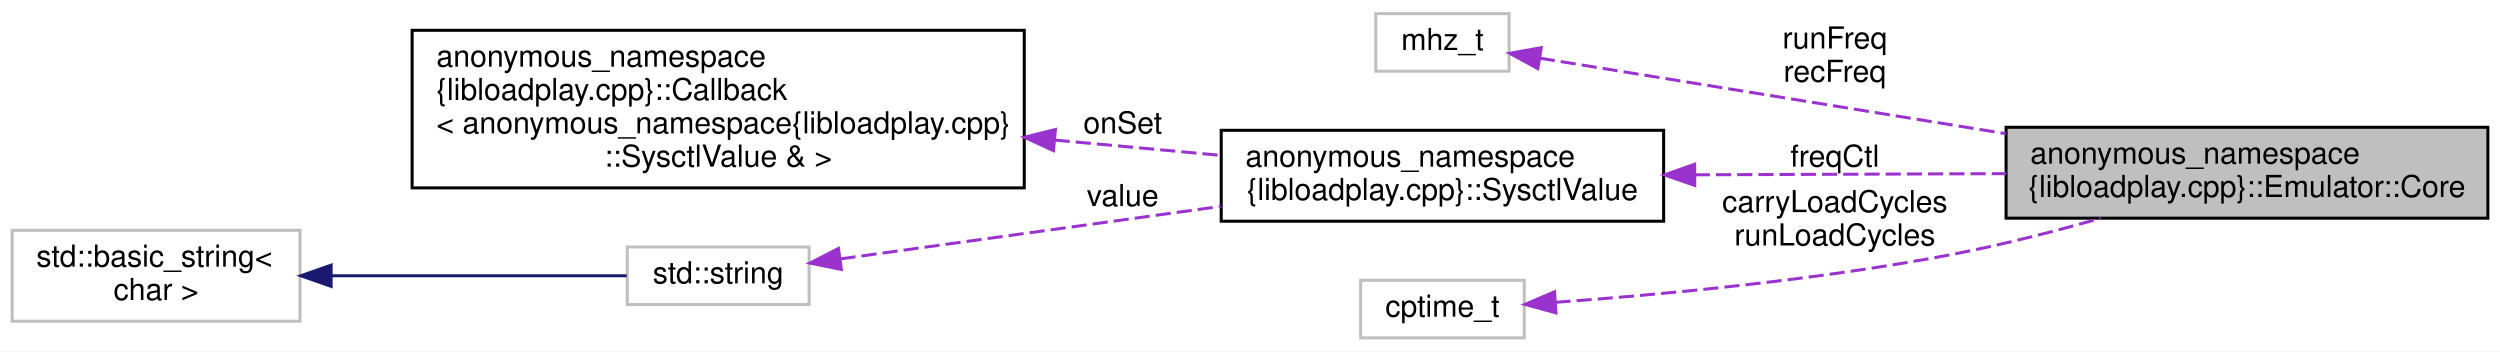
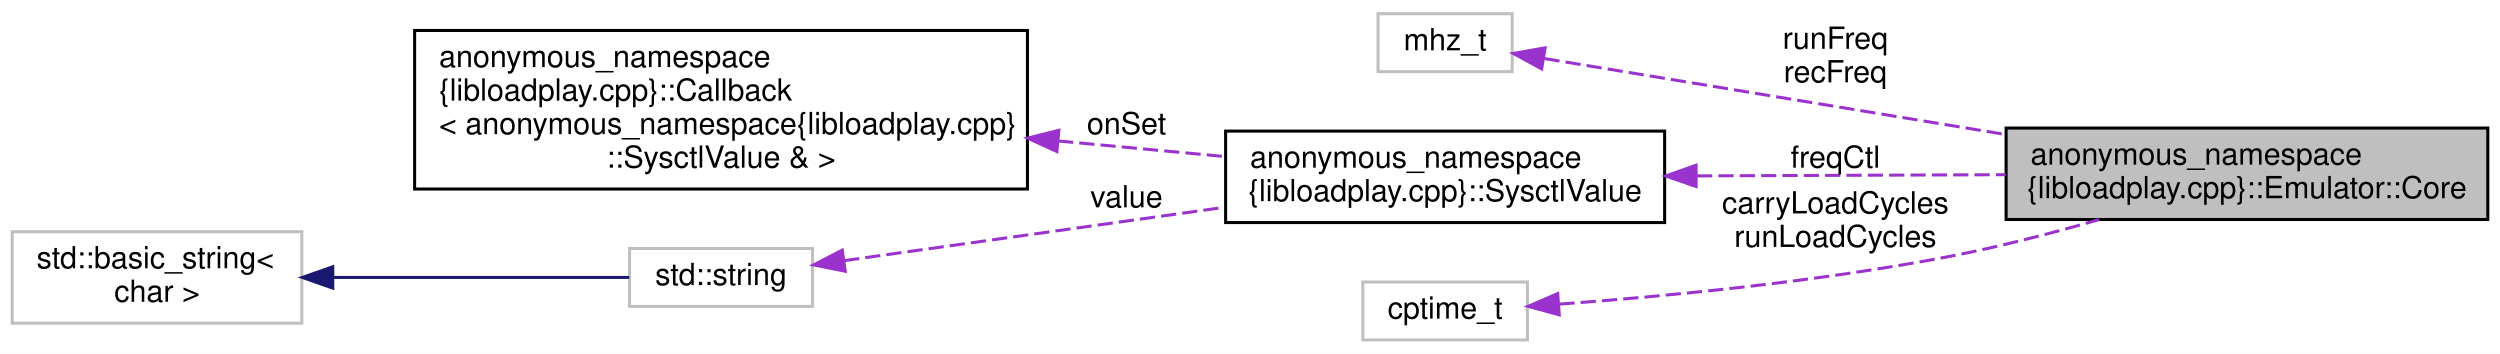
- <svg xmlns="http://www.w3.org/2000/svg" xmlns:xlink="http://www.w3.org/1999/xlink" width="825pt" height="116pt" viewBox="0.00 0.00 825.00 116.00">
+ <svg xmlns="http://www.w3.org/2000/svg" xmlns:xlink="http://www.w3.org/1999/xlink" width="820pt" height="116pt" viewBox="0.00 0.00 820.00 116.00">
  <g id="graph0" class="graph" transform="scale(1 1) rotate(0) translate(4 112)">
-     <polygon fill="#ffffff" stroke="transparent" points="-4,4 -4,-112 821,-112 821,4 -4,4" />
+     <polygon fill="white" stroke="transparent" points="-4,4 -4,-112 816,-112 816,4 -4,4" />
    <g id="node1" class="node">
      <g id="a_node1">
        <a xlink:title="Per core information.">
-           <polygon fill="#bfbfbf" stroke="#000000" points="658,-40 658,-70 817,-70 817,-40 658,-40" />
-           <text text-anchor="start" x="666" y="-58" font-family="Helvetica,sans-Serif" font-size="10.00" fill="#000000">anonymous_namespace</text>
-           <text text-anchor="middle" x="737.5" y="-47" font-family="Helvetica,sans-Serif" font-size="10.00" fill="#000000">{libloadplay.cpp}::Emulator::Core</text>
+           <polygon fill="#bfbfbf" stroke="black" points="654,-40 654,-70 812,-70 812,-40 654,-40" />
+           <text text-anchor="start" x="662" y="-58" font-family="Helvetica" font-size="10.00">anonymous_namespace</text>
+           <text text-anchor="middle" x="733" y="-47" font-family="Helvetica" font-size="10.00">{libloadplay.cpp}::Emulator::Core</text>
        </a>
      </g>
    </g>
    <g id="node2" class="node">
      <g id="a_node2">
        <a xlink:title=" ">
-           <polygon fill="#ffffff" stroke="#bfbfbf" points="450,-88.5 450,-107.5 494,-107.5 494,-88.5 450,-88.5" />
-           <text text-anchor="middle" x="472" y="-95.5" font-family="Helvetica,sans-Serif" font-size="10.00" fill="#000000">mhz_t</text>
+           <polygon fill="white" stroke="#bfbfbf" points="448,-88.5 448,-107.5 492,-107.5 492,-88.5 448,-88.5" />
+           <text text-anchor="middle" x="470" y="-95.5" font-family="Helvetica" font-size="10.00">mhz_t</text>
        </a>
      </g>
    </g>
    <g id="edge1" class="edge">
-       <path fill="none" stroke="#9a32cd" stroke-dasharray="5,2" d="M504.136,-92.795C542.042,-86.656 606.415,-76.23 657.962,-67.882" />
-       <polygon fill="#9a32cd" stroke="#9a32cd" points="503.491,-89.354 494.18,-94.408 504.611,-96.264 503.491,-89.354" />
-       <text text-anchor="middle" x="601.5" y="-96" font-family="Helvetica,sans-Serif" font-size="10.00" fill="#000000"> runFreq</text>
-       <text text-anchor="middle" x="601.5" y="-85" font-family="Helvetica,sans-Serif" font-size="10.00" fill="#000000">recFreq</text>
+       <path fill="none" stroke="#9a32cd" stroke-dasharray="5,2" d="M502.59,-92.79C539.85,-86.66 603.12,-76.23 653.79,-67.89" />
+       <polygon fill="#9a32cd" stroke="#9a32cd" points="501.66,-89.4 492.36,-94.48 502.79,-96.31 501.66,-89.4" />
+       <text text-anchor="middle" x="598" y="-96" font-family="Helvetica" font-size="10.00"> runFreq</text>
+       <text text-anchor="middle" x="598" y="-85" font-family="Helvetica" font-size="10.00">recFreq</text>
    </g>
    <g id="node3" class="node">
      <g id="a_node3">
        <a xlink:href="classanonymous__namespace_02libloadplay_8cpp_03_1_1SysctlValue.html" target="_top" xlink:title="Instances of this class represents a specific sysctl value.">
-           <polygon fill="#ffffff" stroke="#000000" points="399,-39 399,-69 545,-69 545,-39 399,-39" />
-           <text text-anchor="start" x="407" y="-57" font-family="Helvetica,sans-Serif" font-size="10.00" fill="#000000">anonymous_namespace</text>
-           <text text-anchor="middle" x="472" y="-46" font-family="Helvetica,sans-Serif" font-size="10.00" fill="#000000">{libloadplay.cpp}::SysctlValue</text>
+           <polygon fill="white" stroke="black" points="398,-39 398,-69 542,-69 542,-39 398,-39" />
+           <text text-anchor="start" x="406" y="-57" font-family="Helvetica" font-size="10.00">anonymous_namespace</text>
+           <text text-anchor="middle" x="470" y="-46" font-family="Helvetica" font-size="10.00">{libloadplay.cpp}::SysctlValue</text>
        </a>
      </g>
    </g>
    <g id="edge2" class="edge">
-       <path fill="none" stroke="#9a32cd" stroke-dasharray="5,2" d="M555.267,-54.314C588.059,-54.437 625.552,-54.578 657.971,-54.7" />
-       <polygon fill="#9a32cd" stroke="#9a32cd" points="555.265,-50.814 545.252,-54.276 555.239,-57.814 555.265,-50.814" />
-       <text text-anchor="middle" x="601.5" y="-57" font-family="Helvetica,sans-Serif" font-size="10.00" fill="#000000"> freqCtl</text>
+       <path fill="none" stroke="#9a32cd" stroke-dasharray="5,2" d="M552.63,-54.31C584.95,-54.44 621.93,-54.58 653.89,-54.7" />
+       <polygon fill="#9a32cd" stroke="#9a32cd" points="552.33,-50.81 542.32,-54.27 552.31,-57.81 552.33,-50.81" />
+       <text text-anchor="middle" x="598" y="-57" font-family="Helvetica" font-size="10.00"> freqCtl</text>
    </g>
    <g id="node4" class="node">
      <g id="a_node4">
        <a xlink:href="classanonymous__namespace_02libloadplay_8cpp_03_1_1Callback.html" target="_top" xlink:title=" ">
-           <polygon fill="#ffffff" stroke="#000000" points="132,-50 132,-102 334,-102 334,-50 132,-50" />
-           <text text-anchor="start" x="140" y="-90" font-family="Helvetica,sans-Serif" font-size="10.00" fill="#000000">anonymous_namespace</text>
-           <text text-anchor="start" x="140" y="-79" font-family="Helvetica,sans-Serif" font-size="10.00" fill="#000000">{libloadplay.cpp}::Callback</text>
-           <text text-anchor="start" x="140" y="-68" font-family="Helvetica,sans-Serif" font-size="10.00" fill="#000000">&lt; anonymous_namespace{libloadplay.cpp}</text>
-           <text text-anchor="middle" x="233" y="-57" font-family="Helvetica,sans-Serif" font-size="10.00" fill="#000000">::SysctlValue &amp; &gt;</text>
+           <polygon fill="white" stroke="black" points="132,-50 132,-102 333,-102 333,-50 132,-50" />
+           <text text-anchor="start" x="140" y="-90" font-family="Helvetica" font-size="10.00">anonymous_namespace</text>
+           <text text-anchor="start" x="140" y="-79" font-family="Helvetica" font-size="10.00">{libloadplay.cpp}::Callback</text>
+           <text text-anchor="start" x="140" y="-68" font-family="Helvetica" font-size="10.00">&lt; anonymous_namespace{libloadplay.cpp}</text>
+           <text text-anchor="middle" x="232.5" y="-57" font-family="Helvetica" font-size="10.00">::SysctlValue &amp; &gt;</text>
        </a>
      </g>
    </g>
    <g id="edge3" class="edge">
-       <path fill="none" stroke="#9a32cd" stroke-dasharray="5,2" d="M344.016,-65.781C362.64,-64.067 381.541,-62.327 398.896,-60.729" />
-       <polygon fill="#9a32cd" stroke="#9a32cd" points="343.648,-62.3 334.011,-66.702 344.29,-69.27 343.648,-62.3" />
-       <text text-anchor="middle" x="366.5" y="-68" font-family="Helvetica,sans-Serif" font-size="10.00" fill="#000000"> onSet</text>
+       <path fill="none" stroke="#9a32cd" stroke-dasharray="5,2" d="M343.01,-65.77C361.57,-64.04 380.42,-62.28 397.67,-60.66" />
+       <polygon fill="#9a32cd" stroke="#9a32cd" points="342.66,-62.29 333.03,-66.7 343.31,-69.26 342.66,-62.29" />
+       <text text-anchor="middle" x="365.5" y="-68" font-family="Helvetica" font-size="10.00"> onSet</text>
    </g>
    <g id="node5" class="node">
      <g id="a_node5">
        <a xlink:title="STL class.">
-           <polygon fill="#ffffff" stroke="#bfbfbf" points="203,-11.5 203,-30.5 263,-30.5 263,-11.5 203,-11.5" />
-           <text text-anchor="middle" x="233" y="-18.5" font-family="Helvetica,sans-Serif" font-size="10.00" fill="#000000">std::string</text>
+           <polygon fill="white" stroke="#bfbfbf" points="202.5,-11.5 202.5,-30.5 262.5,-30.5 262.5,-11.5 202.5,-11.5" />
+           <text text-anchor="middle" x="232.5" y="-18.5" font-family="Helvetica" font-size="10.00">std::string</text>
        </a>
      </g>
    </g>
    <g id="edge4" class="edge">
-       <path fill="none" stroke="#9a32cd" stroke-dasharray="5,2" d="M273.368,-26.574C307.626,-31.304 357.645,-38.21 398.917,-43.909" />
-       <polygon fill="#9a32cd" stroke="#9a32cd" points="273.654,-23.08 263.269,-25.18 272.697,-30.014 273.654,-23.08" />
-       <text text-anchor="middle" x="366.5" y="-44" font-family="Helvetica,sans-Serif" font-size="10.00" fill="#000000"> value</text>
+       <path fill="none" stroke="#9a32cd" stroke-dasharray="5,2" d="M272.85,-26.51C306.81,-31.27 356.71,-38.27 397.68,-44.01" />
+       <polygon fill="#9a32cd" stroke="#9a32cd" points="273.24,-23.03 262.85,-25.11 272.27,-29.97 273.24,-23.03" />
+       <text text-anchor="middle" x="365.5" y="-44" font-family="Helvetica" font-size="10.00"> value</text>
    </g>
    <g id="node6" class="node">
      <g id="a_node6">
        <a xlink:title="STL class.">
-           <polygon fill="#ffffff" stroke="#bfbfbf" points="0,-6 0,-36 95,-36 95,-6 0,-6" />
-           <text text-anchor="start" x="8" y="-24" font-family="Helvetica,sans-Serif" font-size="10.00" fill="#000000">std::basic_string&lt;</text>
-           <text text-anchor="middle" x="47.5" y="-13" font-family="Helvetica,sans-Serif" font-size="10.00" fill="#000000"> char &gt;</text>
+           <polygon fill="white" stroke="#bfbfbf" points="0,-6 0,-36 95,-36 95,-6 0,-6" />
+           <text text-anchor="start" x="8" y="-24" font-family="Helvetica" font-size="10.00">std::basic_string&lt;</text>
+           <text text-anchor="middle" x="47.5" y="-13" font-family="Helvetica" font-size="10.00"> char &gt;</text>
        </a>
      </g>
    </g>
    <g id="edge5" class="edge">
-       <path fill="none" stroke="#191970" d="M105.488,-21C137.74,-21 176.549,-21 202.816,-21" />
-       <polygon fill="#191970" stroke="#191970" points="105.271,-17.5 95.271,-21 105.271,-24.5 105.271,-17.5" />
+       <path fill="none" stroke="midnightblue" d="M105.33,-21C137.5,-21 176.36,-21 202.38,-21" />
+       <polygon fill="midnightblue" stroke="midnightblue" points="105.15,-17.5 95.15,-21 105.15,-24.5 105.15,-17.5" />
    </g>
    <g id="node7" class="node">
      <g id="a_node7">
        <a xlink:title=" ">
-           <polygon fill="#ffffff" stroke="#bfbfbf" points="445,-.5 445,-19.5 499,-19.5 499,-.5 445,-.5" />
-           <text text-anchor="middle" x="472" y="-7.5" font-family="Helvetica,sans-Serif" font-size="10.00" fill="#000000">cptime_t</text>
+           <polygon fill="white" stroke="#bfbfbf" points="443,-0.5 443,-19.5 497,-19.5 497,-0.5 443,-0.5" />
+           <text text-anchor="middle" x="470" y="-7.5" font-family="Helvetica" font-size="10.00">cptime_t</text>
        </a>
      </g>
    </g>
    <g id="edge6" class="edge">
-       <path fill="none" stroke="#9a32cd" stroke-dasharray="5,2" d="M509.282,-12.24C543.497,-14.711 595.477,-19.509 640,-28 656.218,-31.093 673.672,-35.555 689.267,-39.963" />
-       <polygon fill="#9a32cd" stroke="#9a32cd" points="509.479,-8.746 499.261,-11.547 508.996,-15.729 509.479,-8.746" />
-       <text text-anchor="middle" x="601.5" y="-42" font-family="Helvetica,sans-Serif" font-size="10.00" fill="#000000"> carryLoadCycles</text>
-       <text text-anchor="middle" x="601.5" y="-31" font-family="Helvetica,sans-Serif" font-size="10.00" fill="#000000">runLoadCycles</text>
+       <path fill="none" stroke="#9a32cd" stroke-dasharray="5,2" d="M507.47,-12.24C541.08,-14.71 592.22,-19.52 636,-28 651.98,-31.1 669.16,-35.56 684.52,-39.97" />
+       <polygon fill="#9a32cd" stroke="#9a32cd" points="507.43,-8.73 497.21,-11.52 506.93,-15.71 507.43,-8.73" />
+       <text text-anchor="middle" x="598" y="-42" font-family="Helvetica" font-size="10.00"> carryLoadCycles</text>
+       <text text-anchor="middle" x="598" y="-31" font-family="Helvetica" font-size="10.00">runLoadCycles</text>
    </g>
  </g>
</svg>
